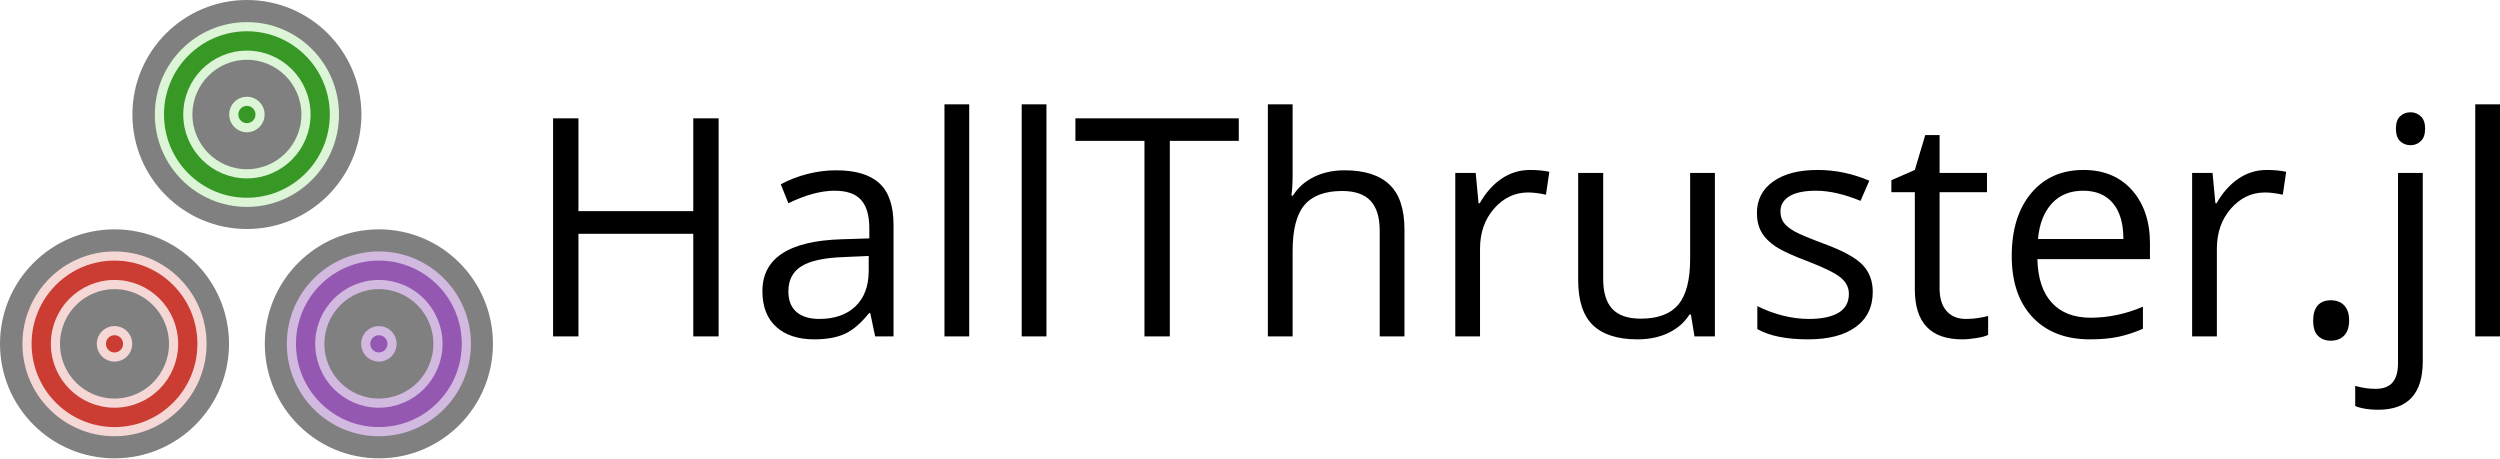
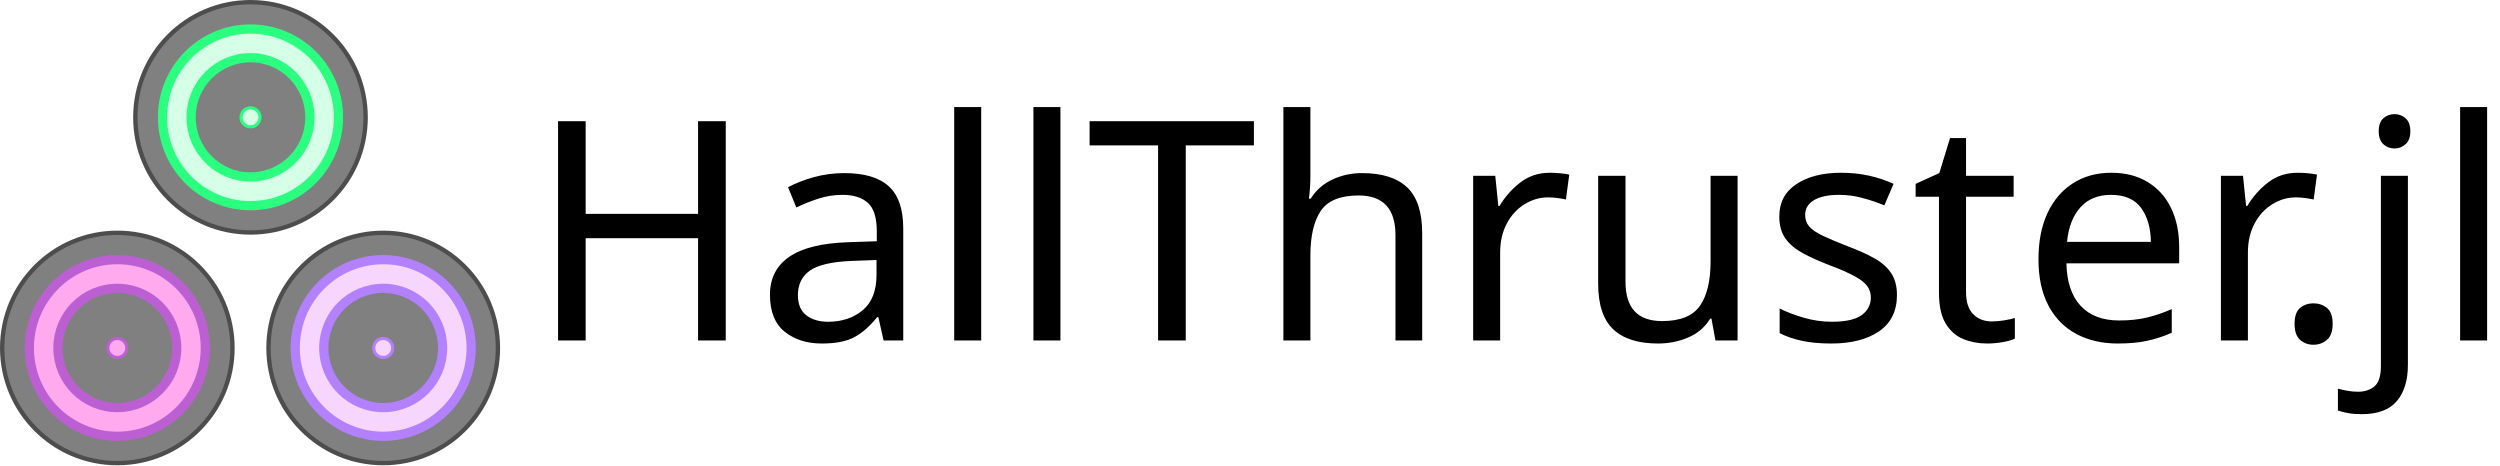
- <svg xmlns="http://www.w3.org/2000/svg" width="577.661mm" height="105.907mm" viewBox="0 0 577.661 105.907" version="1.1" id="svg8">
+ <svg xmlns="http://www.w3.org/2000/svg" width="574.406mm" height="106.907mm" viewBox="0 0 574.406 106.907" version="1.1" id="svg8">
  <defs id="defs2" />
-   <g id="layer1" transform="translate(-1.830942,-14.27567)">
-     <circle style="fill:#808080;fill-opacity:1;stroke:none;stroke-width:1;paint-order:markers fill stroke;stop-color:#000000" id="path861" cx="28.289" cy="93.724" r="26.458" />
-     <ellipse style="fill:#808080;fill-opacity:1;stroke:none;stroke-width:0.998;paint-order:markers fill stroke;stop-color:#000000" id="circle863" cx="89.377" cy="93.724" rx="26.359" ry="26.458" />
-     <circle style="fill:#808080;stroke:none;stroke-width:1;paint-order:markers fill stroke;stop-color:#000000" id="circle871" cx="58.883" cy="40.734" r="26.458" />
+   <g id="layer1" transform="translate(-1.330942,-13.77567)">
+     <circle style="fill:#808080;fill-opacity:1;stroke:#4d4d4d;stroke-width:1;stroke-opacity:1;paint-order:markers fill stroke;stop-color:#000000" id="path861" cx="28.289" cy="93.724" r="26.458" />
+     <ellipse style="fill:#808080;fill-opacity:1;stroke:#4d4d4d;stroke-width:0.998;stroke-opacity:1;paint-order:markers fill stroke;stop-color:#000000" id="circle863" cx="89.377" cy="93.724" rx="26.359" ry="26.458" />
+     <circle style="fill:#808080;stroke:#4d4d4d;stroke-width:1;paint-order:markers fill stroke;stop-color:#000000" id="circle871" cx="58.883" cy="40.734" r="26.458" />
    <ellipse style="fill:#9558b2;fill-opacity:1;stroke:none;stroke-width:2.117;stroke-miterlimit:4;stroke-dasharray:none;paint-order:markers fill stroke;stop-color:#000000" id="ellipse873" cx="89.377" cy="93.724" rx="20.216" ry="20.292" />
    <ellipse style="fill:#666666;fill-opacity:1;stroke:none;stroke-width:2.117;stroke-miterlimit:4;stroke-dasharray:none;paint-order:markers fill stroke;stop-color:#000000" id="ellipse875" cx="89.377" cy="93.724" rx="13.65" ry="13.701" />
    <ellipse style="fill:#9558b2;fill-opacity:1;stroke:none;stroke-width:2.117;stroke-miterlimit:4;stroke-dasharray:none;paint-order:markers fill stroke;stop-color:#000000" id="ellipse877" cx="89.377" cy="93.724" rx="3.043" ry="3.055" />
-     <ellipse style="fill:#9558b2;fill-opacity:1;stroke:#d2b9df;stroke-width:2.117;stroke-miterlimit:4;stroke-dasharray:none;stroke-opacity:1;paint-order:markers fill stroke;stop-color:#000000" id="ellipse879" cx="89.377" cy="93.724" rx="20.216" ry="20.292" />
-     <ellipse style="fill:#808080;fill-opacity:1;stroke:#d2b9df;stroke-width:2.117;stroke-miterlimit:4;stroke-dasharray:none;stroke-opacity:1;paint-order:markers fill stroke;stop-color:#000000" id="ellipse881" cx="89.377" cy="93.724" rx="13.65" ry="13.701" />
-     <ellipse style="fill:#9558b2;fill-opacity:1;stroke:#d2b9df;stroke-width:2.117;stroke-miterlimit:4;stroke-dasharray:none;stroke-opacity:1;paint-order:markers fill stroke;stop-color:#000000" id="ellipse883" cx="89.377" cy="93.724" rx="3.043" ry="3.055" />
-     <ellipse style="fill:#cb3c33;fill-opacity:1;stroke:#f5d8d6;stroke-width:2.117;stroke-miterlimit:4;stroke-dasharray:none;stroke-opacity:1;paint-order:markers fill stroke;stop-color:#000000" id="ellipse885" cx="28.289" cy="93.724" rx="20.216" ry="20.292" />
-     <ellipse style="fill:#808080;fill-opacity:1;stroke:#f5d8d6;stroke-width:2.117;stroke-miterlimit:4;stroke-dasharray:none;stroke-opacity:1;paint-order:markers fill stroke;stop-color:#000000" id="ellipse887" cx="28.289" cy="93.724" rx="13.65" ry="13.701" />
-     <ellipse style="fill:#cb3c33;fill-opacity:1;stroke:#f5d8d6;stroke-width:2.117;stroke-miterlimit:4;stroke-dasharray:none;stroke-opacity:1;paint-order:markers fill stroke;stop-color:#000000" id="ellipse889" cx="28.289" cy="93.724" rx="3.043" ry="3.055" />
-     <ellipse style="fill:#389826;fill-opacity:1;stroke:#dbf5d6;stroke-width:2.117;stroke-miterlimit:4;stroke-dasharray:none;stroke-opacity:1;paint-order:markers fill stroke;stop-color:#000000" id="ellipse891" cx="58.883" cy="40.734" rx="20.216" ry="20.292" />
-     <ellipse style="fill:#808080;fill-opacity:1;stroke:#dbf5d6;stroke-width:2.117;stroke-miterlimit:4;stroke-dasharray:none;stroke-opacity:1;paint-order:markers fill stroke;stop-color:#000000" id="ellipse893" cx="58.883" cy="40.734" rx="13.65" ry="13.701" />
-     <ellipse style="fill:#389826;fill-opacity:1;stroke:#dbf5d6;stroke-width:2.117;stroke-miterlimit:4;stroke-dasharray:none;stroke-opacity:1;paint-order:markers fill stroke;stop-color:#000000" id="ellipse895" cx="58.883" cy="40.734" rx="3.043" ry="3.055" />
+     <ellipse style="fill:#f6d5ff;fill-opacity:1;stroke:#b380ff;stroke-width:2.117;stroke-miterlimit:4;stroke-dasharray:none;stroke-opacity:1;paint-order:markers fill stroke;stop-color:#000000" id="ellipse879" cx="89.377" cy="93.724" rx="20.216" ry="20.292" />
+     <ellipse style="fill:#808080;fill-opacity:1;stroke:#b380ff;stroke-width:2.117;stroke-miterlimit:4;stroke-dasharray:none;stroke-opacity:1;paint-order:markers fill stroke;stop-color:#000000" id="ellipse881" cx="89.377" cy="93.724" rx="13.65" ry="13.701" />
+     <ellipse style="fill:#ffaaee;fill-opacity:1;stroke:#bc5fd3;stroke-width:2.117;stroke-miterlimit:4;stroke-dasharray:none;stroke-opacity:1;paint-order:markers fill stroke;stop-color:#000000" id="ellipse885" cx="28.289" cy="93.724" rx="20.216" ry="20.292" />
+     <ellipse style="fill:#808080;fill-opacity:1;stroke:#bc5fd3;stroke-width:2.117;stroke-miterlimit:4;stroke-dasharray:none;stroke-opacity:1;paint-order:markers fill stroke;stop-color:#000000" id="ellipse887" cx="28.289" cy="93.724" rx="13.65" ry="13.701" />
+     <ellipse style="fill:#d5ffe6;fill-opacity:1;stroke:#2aff80;stroke-width:2.117;stroke-miterlimit:4;stroke-dasharray:none;stroke-opacity:1;paint-order:markers fill stroke;stop-color:#000000" id="ellipse891" cx="58.883" cy="40.734" rx="20.216" ry="20.292" />
+     <ellipse style="fill:#808080;fill-opacity:1;stroke:#2aff80;stroke-width:2.117;stroke-miterlimit:4;stroke-dasharray:none;stroke-opacity:1;paint-order:markers fill stroke;stop-color:#000000" id="ellipse893" cx="58.883" cy="40.734" rx="13.65" ry="13.701" />
+     <ellipse style="fill:#d5ffe6;fill-opacity:1;stroke:#2aff80;stroke-width:0.715;stroke-miterlimit:4;stroke-dasharray:none;stroke-opacity:1;paint-order:markers fill stroke;stop-color:#000000" id="ellipse895" cx="58.883" cy="40.734" rx="2.176" ry="2.184" />
    <text xml:space="preserve" style="font-style:normal;font-variant:normal;font-weight:normal;font-stretch:normal;font-size:70.556px;line-height:1.25;font-family:'Open Sans';-inkscape-font-specification:'Open Sans';stroke-width:0.265" x="122.707" y="92" id="text881">
-       <tspan id="tspan879" x="122.707" y="92" style="font-style:normal;font-variant:normal;font-weight:normal;font-stretch:normal;font-size:70.556px;font-family:'Open Sans';-inkscape-font-specification:'Open Sans';stroke-width:0.265">HallThruster.jl</tspan>
+       <tspan id="tspan879" x="122.707" y="92" style="font-style:normal;font-variant:normal;font-weight:normal;font-stretch:normal;font-size:70.556px;font-family:'Trebuchet MS';-inkscape-font-specification:'Trebuchet MS';stroke-width:0.265">HallThruster.jl</tspan>
    </text>
+     <ellipse style="fill:#f6d5ff;fill-opacity:1;stroke:#b380ff;stroke-width:0.715;stroke-miterlimit:4;stroke-dasharray:none;stroke-opacity:1;paint-order:markers fill stroke;stop-color:#000000" id="ellipse895-5" cx="89.377" cy="93.724" rx="2.176" ry="2.184" />
+     <ellipse style="fill:#ffaaee;fill-opacity:1;stroke:#bc5fd3;stroke-width:0.715;stroke-miterlimit:4;stroke-dasharray:none;stroke-opacity:1;paint-order:markers fill stroke;stop-color:#000000" id="ellipse7449" cx="28.289" cy="93.724" rx="2.176" ry="2.184" />
  </g>
</svg>
